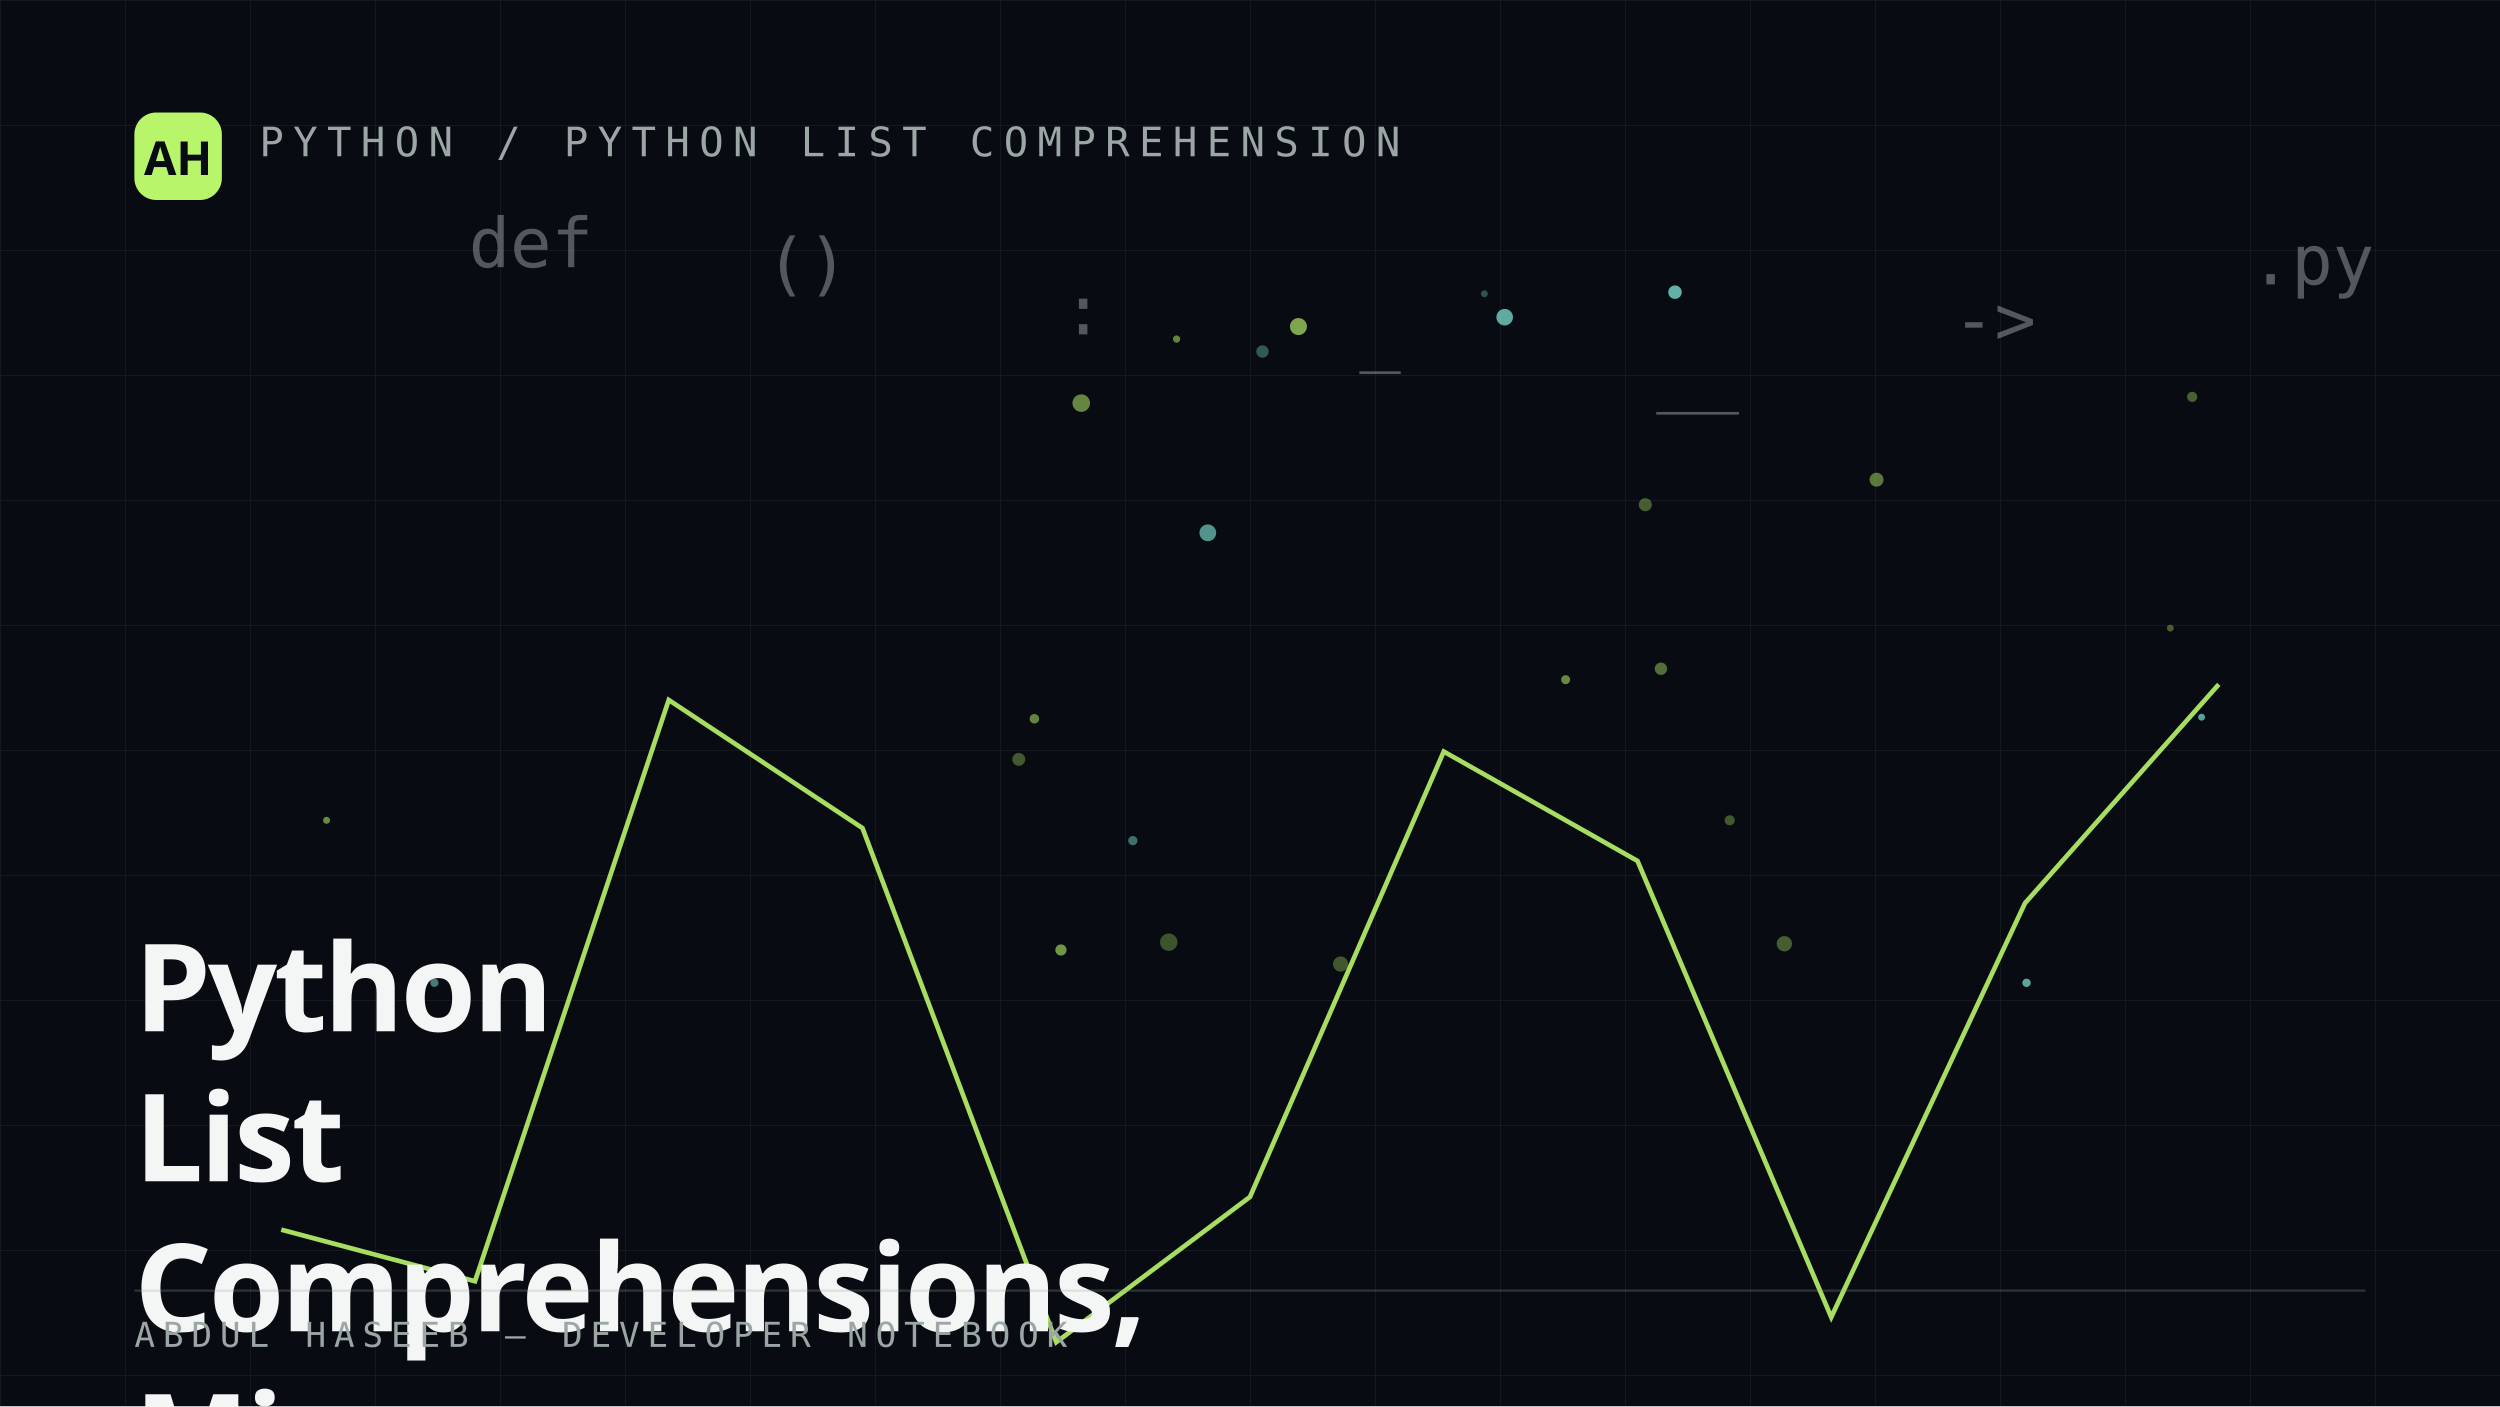
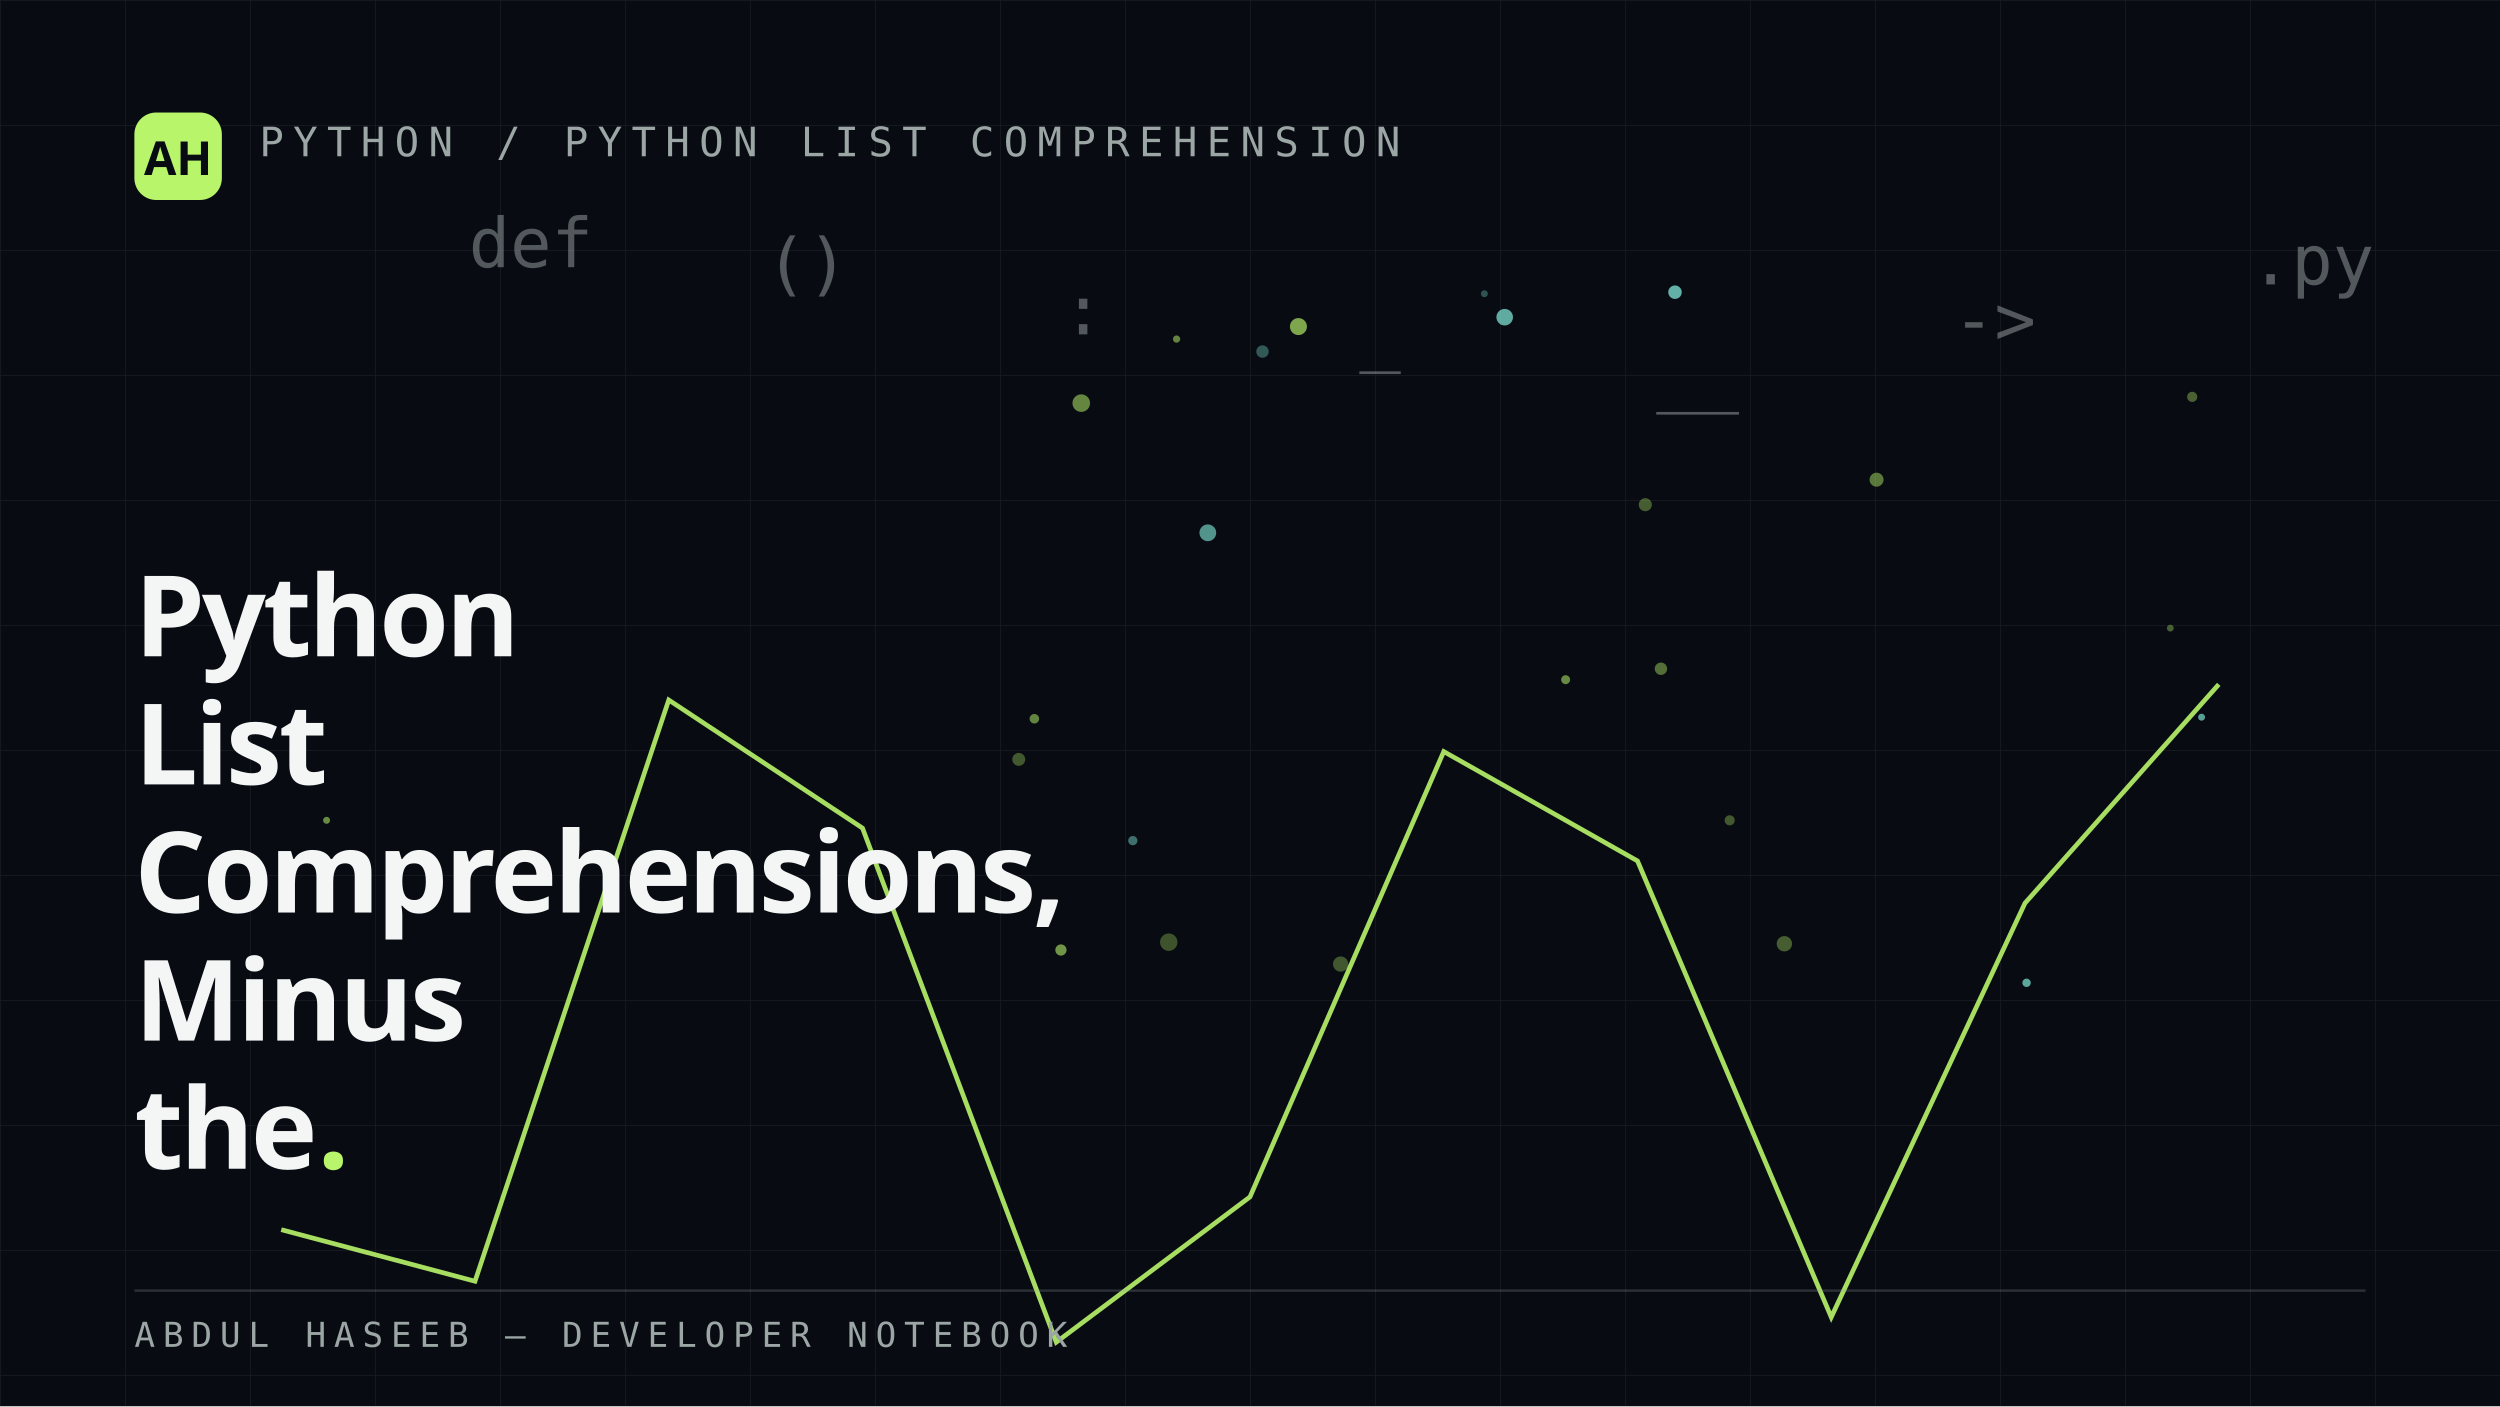
<svg xmlns="http://www.w3.org/2000/svg" width="1600" height="900" viewBox="0 0 1600 900">
  <defs>
    <pattern id="g" width="80" height="80" patternUnits="userSpaceOnUse">
      <path d="M 80 0 L 0 0 0 80" fill="none" stroke="#9BA6A5" stroke-opacity="0.12" />
    </pattern>
  </defs>
  <rect width="1600" height="900" fill="#080B12" />
  <rect width="1600" height="900" fill="url(#g)" />
  <polyline points="180,787 304,820 428,448 552,530 676,859 800,766 924,481 1048,551 1172,843 1296,578 1420,438" fill="none" stroke="#B8F56A" stroke-width="3" stroke-opacity="0.9" />
  <circle cx="963" cy="203" r="5.304" fill="#7DE2D1" opacity="0.745" />
  <circle cx="662" cy="460" r="3.051" fill="#B8F56A" opacity="0.517" />
  <circle cx="831" cy="209" r="5.448" fill="#B8F56A" opacity="0.665" />
  <circle cx="725" cy="538" r="2.961" fill="#7DE2D1" opacity="0.466" />
  <circle cx="1063" cy="428" r="3.971" fill="#B8F56A" opacity="0.423" />
  <circle cx="1107" cy="525" r="3.238" fill="#B8F56A" opacity="0.333" />
  <circle cx="278" cy="629" r="2.614" fill="#7DE2D1" opacity="0.526" />
  <circle cx="1201" cy="307" r="4.485" fill="#B8F56A" opacity="0.466" />
  <circle cx="1403" cy="254" r="3.255" fill="#B8F56A" opacity="0.366" />
  <circle cx="950" cy="188" r="2.218" fill="#7DE2D1" opacity="0.339" />
  <circle cx="748" cy="603" r="5.582" fill="#B8F56A" opacity="0.305" />
  <circle cx="753" cy="217" r="2.333" fill="#B8F56A" opacity="0.514" />
  <circle cx="808" cy="225" r="3.982" fill="#7DE2D1" opacity="0.36" />
  <circle cx="679" cy="608" r="3.592" fill="#B8F56A" opacity="0.591" />
  <circle cx="1142" cy="604" r="4.914" fill="#B8F56A" opacity="0.348" />
  <circle cx="773" cy="341" r="5.374" fill="#7DE2D1" opacity="0.63" />
  <circle cx="209" cy="525" r="2.239" fill="#B8F56A" opacity="0.543" />
  <circle cx="692" cy="258" r="5.63" fill="#B8F56A" opacity="0.524" />
  <circle cx="1409" cy="459" r="2.239" fill="#7DE2D1" opacity="0.688" />
  <circle cx="1389" cy="402" r="2.201" fill="#B8F56A" opacity="0.357" />
  <circle cx="652" cy="486" r="4.149" fill="#B8F56A" opacity="0.329" />
  <circle cx="1297" cy="629" r="2.686" fill="#7DE2D1" opacity="0.716" />
  <circle cx="1053" cy="323" r="4.188" fill="#B8F56A" opacity="0.355" />
  <circle cx="1002" cy="435" r="2.876" fill="#B8F56A" opacity="0.537" />
  <circle cx="1072" cy="187" r="4.323" fill="#7DE2D1" opacity="0.774" />
  <circle cx="858" cy="617" r="4.884" fill="#B8F56A" opacity="0.327" />
  <text x="300" y="171" fill="#9BA6A5" font-size="44" font-family="DM Mono, monospace" opacity="0.5">def </text>
  <text x="490" y="184" fill="#9BA6A5" font-size="44" font-family="DM Mono, monospace" opacity="0.5">()</text>
  <text x="680" y="214" fill="#9BA6A5" font-size="44" font-family="DM Mono, monospace" opacity="0.5">:</text>
  <text x="870" y="229" fill="#9BA6A5" font-size="44" font-family="DM Mono, monospace" opacity="0.5">_</text>
  <text x="1060" y="255" fill="#9BA6A5" font-size="44" font-family="DM Mono, monospace" opacity="0.5">__</text>
  <text x="1250" y="220" fill="#9BA6A5" font-size="44" font-family="DM Mono, monospace" opacity="0.5">-&gt;</text>
  <text x="1440" y="182" fill="#9BA6A5" font-size="44" font-family="DM Mono, monospace" opacity="0.5">.py</text>
  <g>
    <rect x="86" y="72" width="56" height="56" rx="14" fill="#B8F56A" />
    <text x="114" y="112" text-anchor="middle" font-family="Space Grotesk, sans-serif" font-size="30" font-weight="700" fill="#080B12">AH</text>
  </g>
  <text x="166" y="100" font-family="DM Mono, monospace" font-size="26" letter-spacing="6" fill="#9BA6A5" font-weight="300">PYTHON / PYTHON LIST COMPREHENSION</text>
-   <text x="86" y="660" font-family="Space Grotesk, sans-serif" font-size="78" font-weight="700" fill="#F3F6F4" letter-spacing="-2">Python</text>
-   <text x="86" y="756" font-family="Space Grotesk, sans-serif" font-size="78" font-weight="700" fill="#F3F6F4" letter-spacing="-2">List</text>
-   <text x="86" y="852" font-family="Space Grotesk, sans-serif" font-size="78" font-weight="700" fill="#F3F6F4" letter-spacing="-2">Comprehensions,</text>
-   <text x="86" y="948" font-family="Space Grotesk, sans-serif" font-size="78" font-weight="700" fill="#F3F6F4" letter-spacing="-2">Minus</text>
-   <text x="86" y="1044" font-family="Space Grotesk, sans-serif" font-size="78" font-weight="700" fill="#F3F6F4" letter-spacing="-2">the<tspan fill="#B8F56A">.</tspan>
+   <text x="86" y="420" font-family="Space Grotesk, sans-serif" font-size="72" font-weight="700" fill="#F3F6F4" letter-spacing="-2">Python</text>
+   <text x="86" y="502" font-family="Space Grotesk, sans-serif" font-size="72" font-weight="700" fill="#F3F6F4" letter-spacing="-2">List</text>
+   <text x="86" y="584" font-family="Space Grotesk, sans-serif" font-size="72" font-weight="700" fill="#F3F6F4" letter-spacing="-2">Comprehensions,</text>
+   <text x="86" y="666" font-family="Space Grotesk, sans-serif" font-size="72" font-weight="700" fill="#F3F6F4" letter-spacing="-2">Minus</text>
+   <text x="86" y="748" font-family="Space Grotesk, sans-serif" font-size="72" font-weight="700" fill="#F3F6F4" letter-spacing="-2">the<tspan fill="#B8F56A">.</tspan>
  </text>
  <line x1="86" y1="826" x2="1514" y2="826" stroke="#9BA6A5" stroke-opacity="0.25" stroke-width="1.5" />
  <text x="86" y="862" font-family="DM Mono, monospace" font-size="22" letter-spacing="5" fill="#9BA6A5" font-weight="300">ABDUL HASEEB — DEVELOPER NOTEBOOK</text>
</svg>
